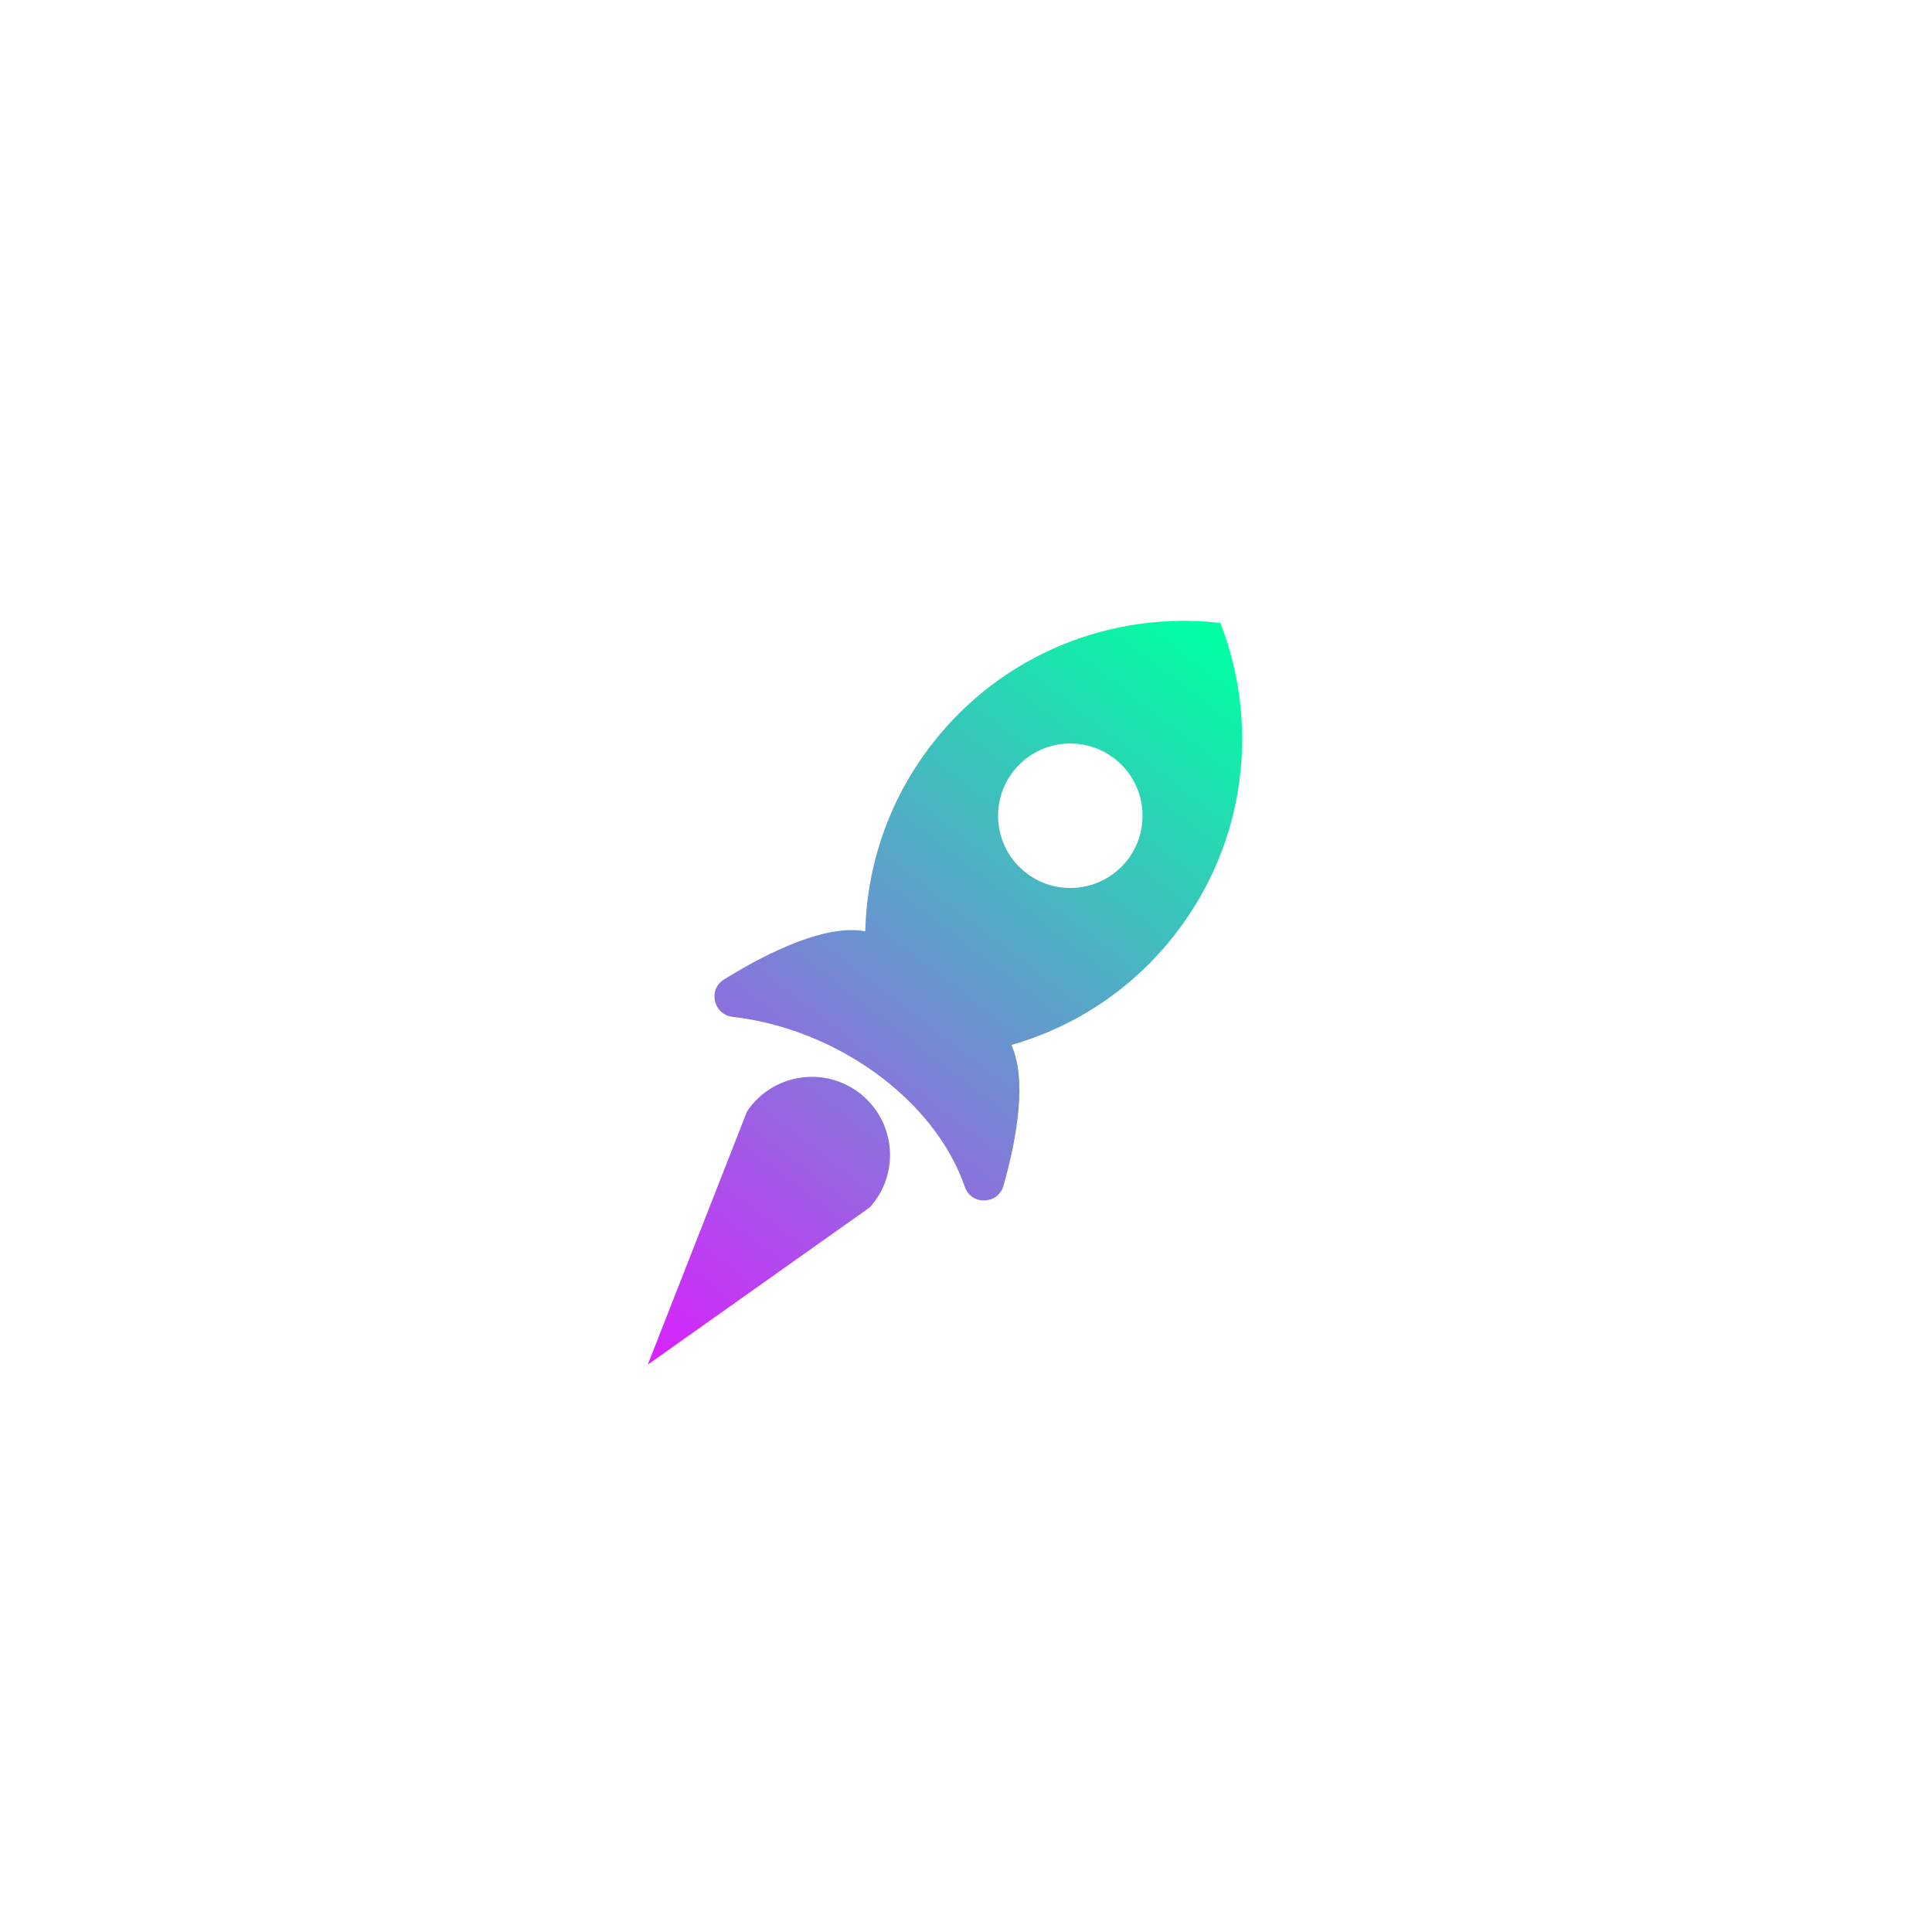
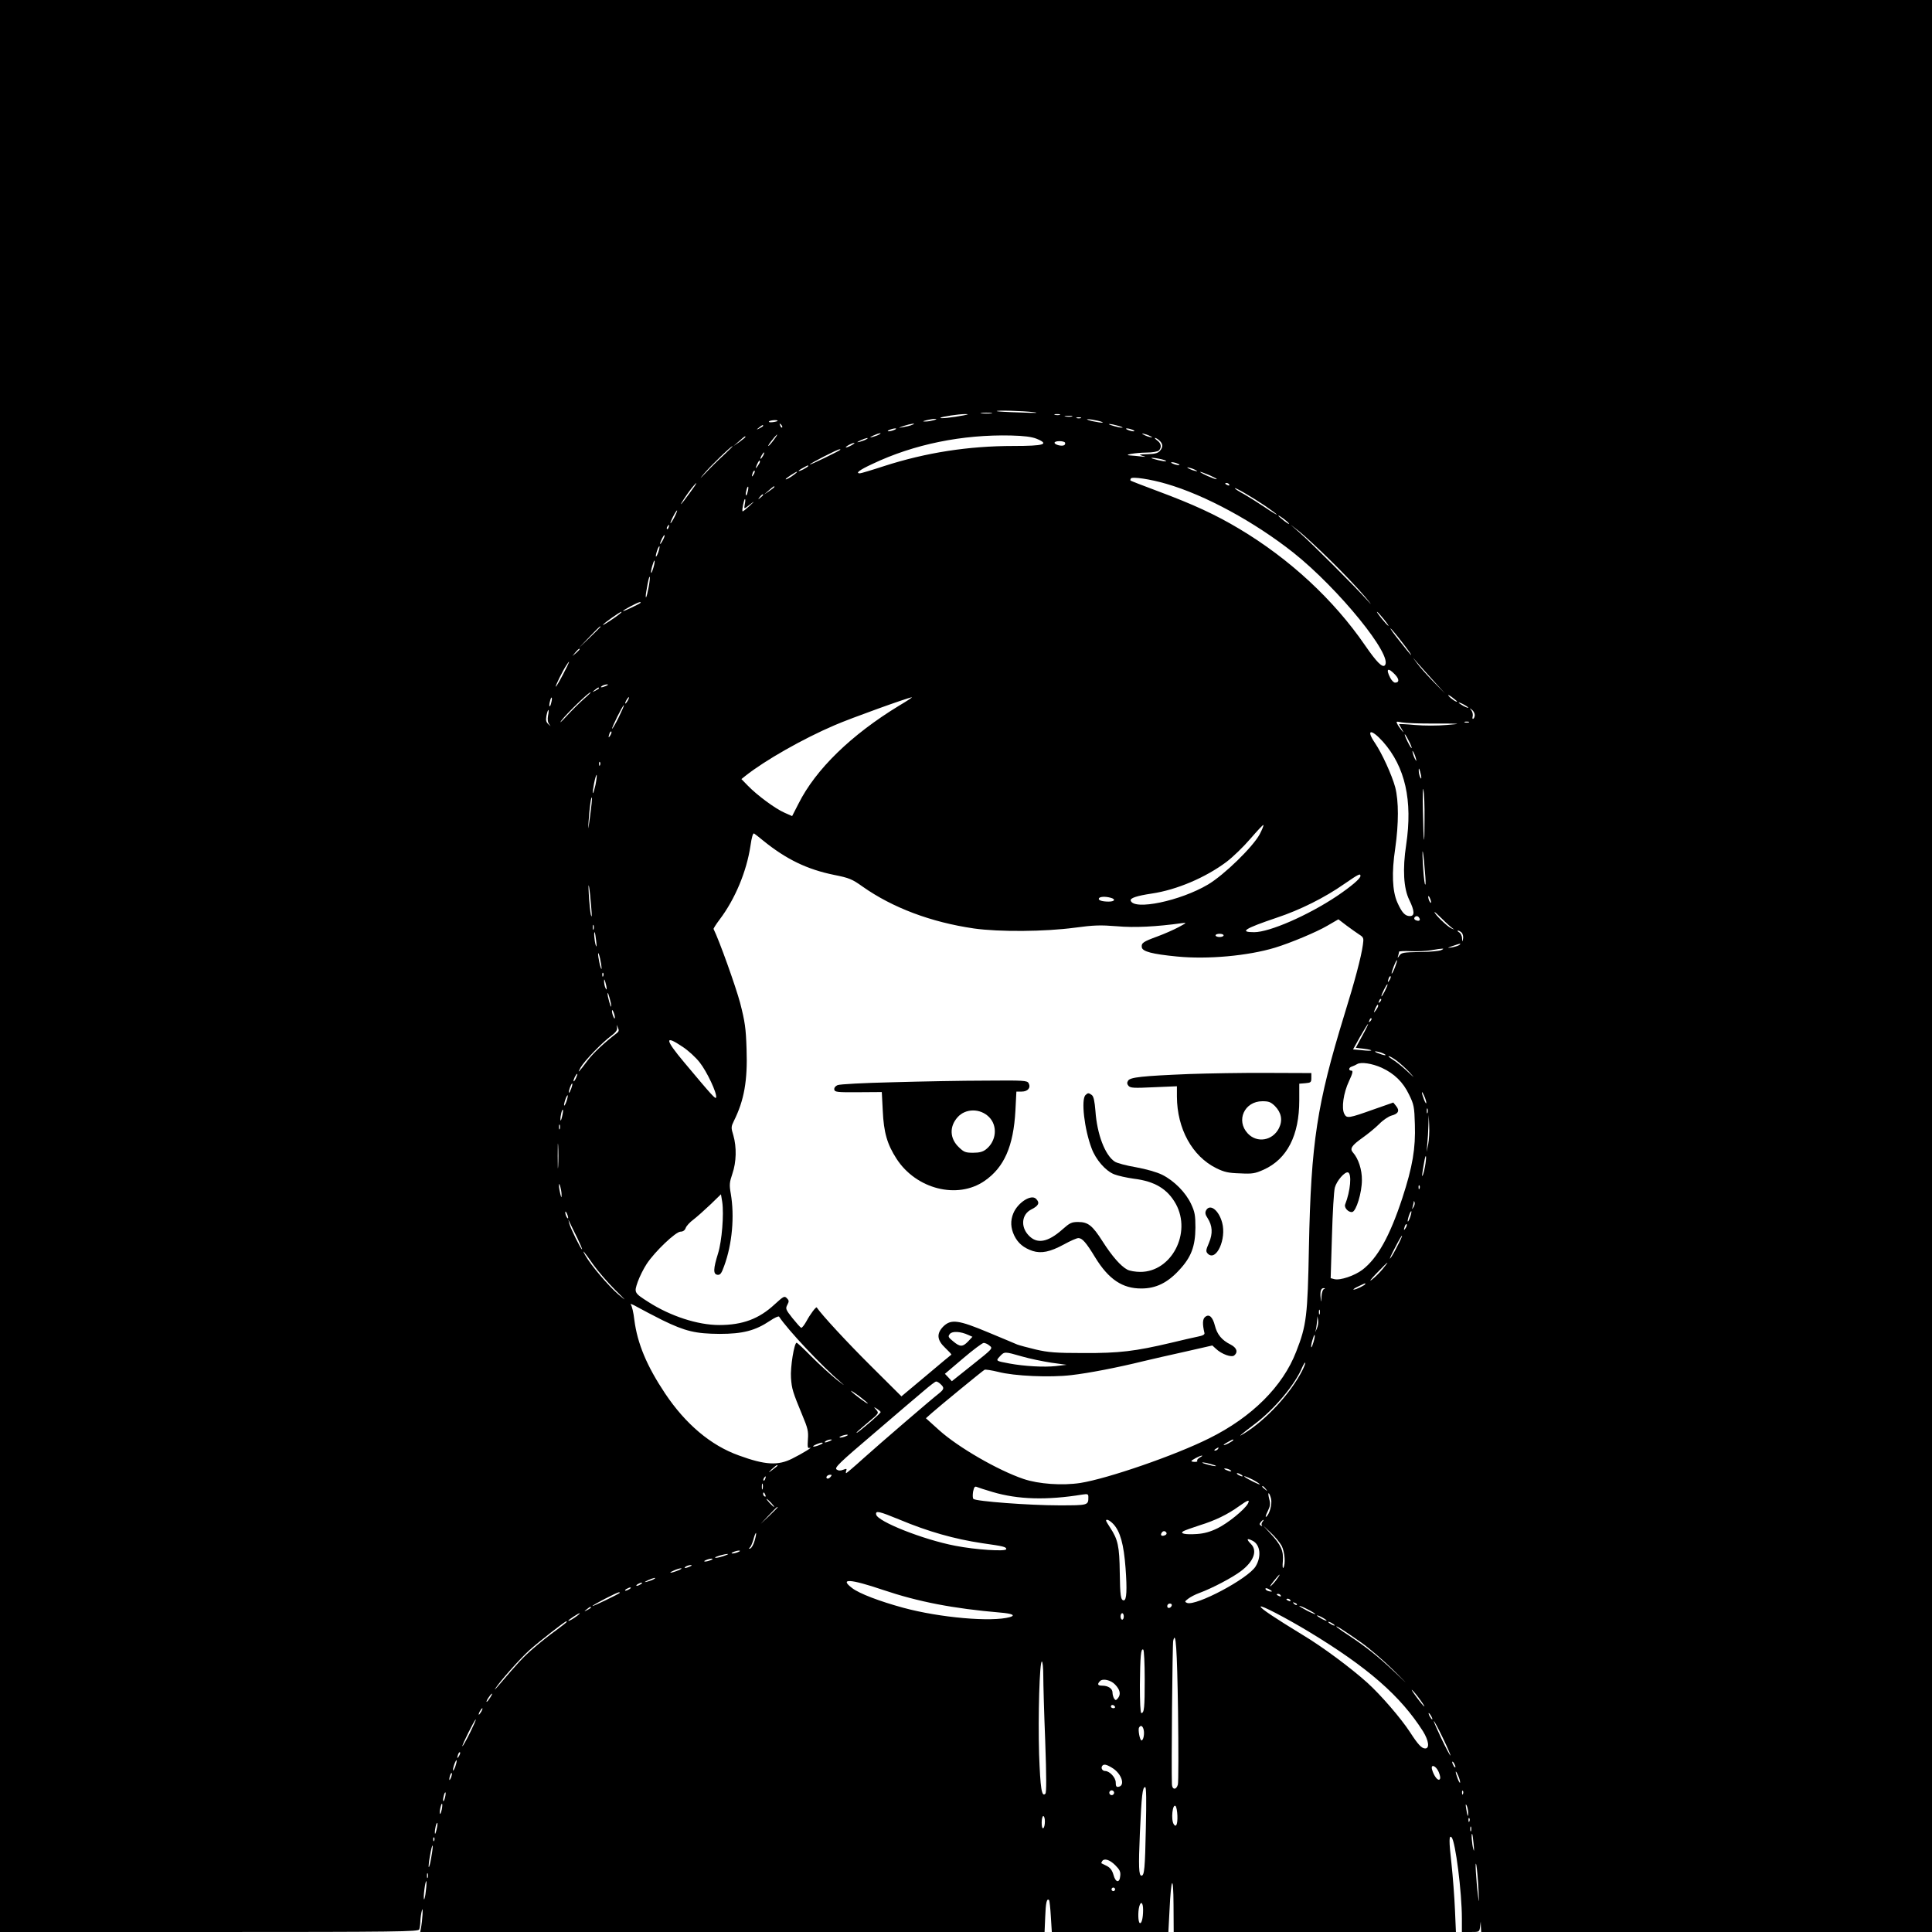
- <svg xmlns="http://www.w3.org/2000/svg" version="1.1" x="0px" y="0px" viewBox="0 0 2000 2000" style="enable-background:new 0 0 2000 2000;" xml:space="preserve">
-   <style type="text/css">
- 	.st0{display:none;}
- 	.st1{display:inline;fill:url(#SVGID_1_);}
- 	.st2{display:inline;}
- 	
- 		.st3{fill:none;stroke:url(#SVGID_00000014615749172193693980000011161341772014066827_);stroke-width:1.411;stroke-miterlimit:10;}
- 	.st4{fill:url(#SVGID_00000003798314756691918060000001754167744284831114_);}
- 	.st5{fill:url(#SVGID_00000008109927806241685650000008104010275636597404_);}
- 	.st6{fill:url(#SVGID_00000081633371762758297160000013633773633773679511_);}
- 	.st7{fill:url(#SVGID_00000139264273955794395050000014538151943743865482_);}
- 	.st8{fill:url(#SVGID_00000176007297070672169320000018380044823546914185_);}
- 	.st9{fill:url(#SVGID_00000145016720554517613910000009522738779629831865_);}
- 	.st10{fill:url(#SVGID_00000149370087424232192530000013314168391508851638_);}
- </style>
-   <g id="Слой_2" class="st0">
-     <rect x="-56.05" y="-28.18" class="st2" width="2141.42" height="2141.42" />
-   </g>
-   <g id="Слой_1">
-     <linearGradient id="SVGID_1_" gradientUnits="userSpaceOnUse" x1="1253.117" y1="653.652" x2="663.808" y2="1420.624">
-       <stop offset="0" style="stop-color:#00FFA3" />
-       <stop offset="1" style="stop-color:#DC1FFF" />
-     </linearGradient>
-     <path style="fill:url(#SVGID_1_);" d="M890.3,1131.93c-35.14-27.51-85.98-21.35-113.5,13.8c-1.09,1.38-2.12,2.8-3.06,4.23   c-0.15,0.21-0.34,0.44-0.45,0.66l-12.67,32.34l-90.05,229.73l201.34-142.63l28.34-20.07c0.19-0.16,0.39-0.41,0.53-0.6   c1.18-1.25,2.3-2.61,3.39-3.99C931.68,1210.25,925.48,1159.46,890.3,1131.93z M1263.31,644.85   c-111.02-12.8-225.82,31.17-299.07,126.12c-44.49,57.7-66.88,125.45-68.52,193.1c-39.73-7.42-98.1,20.01-146.18,49.84   c-17.01,10.53-10.99,36.44,8.89,38.72c105.86,12.17,208.49,84.09,240.41,176.1c6.68,19.26,34.35,18.45,39.94-1.17   c14.84-52.19,24.12-111.31,8.18-145.82c65.38-18.65,125.58-57.63,170.28-115.6C1290.5,871.21,1303.89,748.97,1263.31,644.85z    M1112.69,919.09c-41.22,2.61-76.73-28.69-79.33-69.91c-2.61-41.25,28.69-76.77,69.91-79.36c41.25-2.59,76.75,28.69,79.36,69.94   C1185.23,880.98,1153.93,916.49,1112.69,919.09z" />
+ <svg xmlns="http://www.w3.org/2000/svg" version="1.0" width="1200pt" height="1200pt" viewBox="0 0 1200 1200" preserveAspectRatio="xMidYMid meet">
+   <g transform="translate(0,1200) scale(0.1,-0.1)" fill="#000000" stroke="none">
+     <path d="M0 6000 l0 -6000 1299 0 c1175 0 1299 2 1305 16 3 9 7 32 7 52 1 20 5 51 10 67 8 31 3 -68 -7 -113 l-4 -22 1939 0 1939 0 4 94 c3 88 10 118 24 104 3 -4 8 -49 11 -102 l6 -96 362 0 362 0 7 133 c10 211 24 230 25 35 l1 -168 877 0 876 0 -6 138 c-3 75 -13 206 -22 290 -16 140 -15 176 1 160 24 -24 64 -341 64 -504 l0 -84 54 0 c54 0 55 0 59 33 l4 32 1 -32 2 -33 1400 0 1400 0 0 6000 0 6000 -6000 0 -6000 0 0 -6000z m6420 3440 c40 -5 10 -6 -80 -2 -80 2 -147 6 -149 8 -7 7 161 2 229 -6z m-262 -7 c-15 -2 -42 -2 -60 0 -18 2 -6 4 27 4 33 0 48 -2 33 -4z m-173 -13 c-67 -13 -150 -22 -144 -15 7 7 113 23 154 23 24 0 22 -2 -10 -8z m598 3 c-7 -2 -21 -2 -30 0 -10 3 -4 5 12 5 17 0 24 -2 18 -5z m75 -10 c-10 -2 -28 -2 -40 0 -13 2 -5 4 17 4 22 1 32 -1 23 -4z m55 -10 c-7 -2 -19 -2 -25 0 -7 3 -2 5 12 5 14 0 19 -2 13 -5z m-913 -13 c-14 -4 -36 -8 -50 -8 -22 0 -22 1 5 8 17 4 39 8 50 8 16 0 15 -2 -5 -8z m1045 -11 c24 -10 -48 0 -85 12 -16 6 -10 7 20 3 25 -4 54 -10 65 -15z m-2015 7 c0 -2 -13 -6 -29 -8 -17 -2 -28 -1 -25 4 5 8 54 12 54 4z m28 -41 c-3 -3 -9 2 -12 12 -6 14 -5 15 5 6 7 -7 10 -15 7 -18z m807 16 c-11 -5 -36 -11 -55 -14 -35 -6 -34 -6 5 8 43 14 84 19 50 6z m1300 -12 c14 -6 9 -7 -15 -3 -19 4 -44 11 -55 15 -14 6 -9 7 15 3 19 -4 44 -11 55 -15z m-2225 6 c0 -2 -10 -9 -22 -15 -22 -11 -22 -10 -4 4 21 17 26 19 26 11z m815 -25 c-11 -5 -27 -9 -35 -9 -9 0 -8 4 5 9 11 5 27 9 35 9 9 0 8 -4 -5 -9z m1480 0 c13 -5 14 -9 5 -9 -8 0 -24 4 -35 9 -13 5 -14 9 -5 9 8 0 24 -4 35 -9z m-1575 -29 c-8 -5 -26 -11 -40 -15 -21 -5 -20 -3 5 9 32 15 60 20 35 6z m1690 -13 c10 -6 7 -7 -10 -2 -14 3 -32 11 -40 16 -10 6 -7 7 10 2 14 -3 32 -11 40 -16z m-2346 -23 c-14 -19 -29 -35 -31 -35 -5 0 7 18 36 53 26 31 23 18 -5 -18z m1634 10 c83 -34 48 -45 -143 -45 -280 0 -543 -41 -804 -125 -76 -25 -144 -45 -150 -45 -30 0 -3 21 77 58 258 123 560 184 862 177 79 -2 128 -8 158 -20z m-1808 11 c0 -2 -17 -16 -37 -31 l-38 -26 35 30 c34 31 40 35 40 27z m750 -15 c-8 -5 -26 -11 -40 -15 -21 -5 -20 -3 5 9 32 15 60 20 35 6z m1822 -8 c22 -20 23 -41 1 -65 -12 -13 -32 -18 -77 -19 -51 -1 -56 -3 -31 -10 26 -7 25 -8 -10 -4 -22 3 -51 5 -65 6 -49 3 30 17 101 18 36 0 70 6 77 13 19 19 14 45 -10 62 -12 9 -18 16 -14 16 5 0 18 -7 28 -17z m-587 -12 c3 -5 0 -13 -5 -16 -15 -9 -60 3 -60 15 0 13 57 13 65 1z m-1325 -16 c-14 -8 -29 -14 -35 -14 -5 0 1 6 15 14 14 8 30 14 35 14 6 0 -1 -6 -15 -14z m-793 -60 c-32 -29 -82 -78 -110 -108 -43 -45 -45 -46 -13 -8 39 47 167 170 176 170 3 0 -21 -24 -53 -54z m722 31 c-10 -9 -189 -96 -189 -91 0 6 171 94 184 94 5 1 7 -1 5 -3z m-479 -36 c-6 -11 -13 -20 -16 -20 -2 0 0 9 6 20 6 11 13 20 16 20 2 0 0 -9 -6 -20z m2500 -31 c17 -10 -39 -1 -80 12 -16 6 -10 7 20 3 25 -4 52 -10 60 -15z m-2520 -7 c0 -5 -7 -17 -15 -28 -14 -18 -14 -17 -4 9 12 27 19 34 19 19z m2595 -12 c13 -5 14 -9 5 -9 -8 0 -24 4 -35 9 -13 5 -14 9 -5 9 8 0 24 -4 35 -9z m-2295 -15 c0 -2 -13 -11 -30 -20 -38 -19 -40 -11 -2 9 31 17 32 18 32 11z m2410 -27 c10 -6 7 -7 -10 -2 -14 3 -32 11 -40 16 -10 6 -7 7 10 2 14 -3 32 -11 40 -16z m-2749 -25 c-12 -20 -14 -14 -5 12 4 9 9 14 11 11 3 -2 0 -13 -6 -23z m254 1 c-26 -20 -55 -36 -55 -30 0 5 63 46 70 46 3 -1 -4 -8 -15 -16z m2576 -5 c27 -12 48 -23 46 -25 -2 -3 -28 7 -58 20 -66 31 -57 34 12 5z m-267 -54 c242 -70 547 -236 790 -428 281 -224 623 -644 567 -700 -15 -15 -51 21 -122 124 -195 284 -468 537 -781 724 -147 88 -285 152 -511 236 -89 33 -163 62 -165 64 -2 2 -1 8 2 13 7 13 121 -4 220 -33z m-2960 -57 c-25 -35 -49 -65 -52 -68 -11 -9 30 54 60 93 48 60 42 42 -8 -25z m3351 52 c3 -6 -1 -7 -9 -4 -18 7 -21 14 -7 14 6 0 13 -4 16 -10z m-2991 -44 c-3 -15 -8 -25 -11 -23 -2 3 -1 17 3 31 3 15 8 25 11 23 2 -3 1 -17 -3 -31z m166 30 c0 -3 -15 -14 -32 -26 l-33 -22 30 26 c31 27 35 29 35 22z m3048 -118 c39 -27 72 -51 72 -54 0 -2 -33 17 -72 44 -40 27 -99 64 -130 82 -32 17 -58 34 -58 37 0 8 106 -54 188 -109z m-3118 68 c0 -2 -8 -10 -17 -17 -16 -13 -17 -12 -4 4 13 16 21 21 21 13z m-114 -57 c-5 -29 -4 -30 12 -18 9 7 26 20 38 29 11 8 2 -2 -20 -22 -22 -20 -42 -36 -44 -34 -5 6 9 76 15 76 3 0 3 -14 -1 -31z m-436 -79 c-11 -22 -23 -40 -25 -40 -3 0 4 18 15 40 11 22 23 40 25 40 3 0 -4 -18 -15 -40z m3816 -42 c4 -7 -9 1 -29 16 -20 16 -37 30 -37 33 0 7 58 -36 66 -49z m-3853 -23 c-3 -9 -8 -14 -10 -11 -3 3 -2 9 2 15 9 16 15 13 8 -4z m4110 -205 c76 -74 172 -175 214 -225 41 -49 49 -61 17 -25 -75 84 -342 351 -419 419 l-60 53 55 -43 c30 -24 117 -104 193 -179z m-4147 123 c-8 -15 -15 -25 -16 -21 0 12 23 58 27 54 3 -2 -2 -17 -11 -33z m-27 -72 c-6 -18 -13 -30 -15 -28 -2 2 1 18 7 36 6 18 13 30 15 28 2 -2 -1 -18 -7 -36z m-30 -95 c-6 -21 -12 -36 -14 -34 -3 2 0 21 6 42 6 21 12 36 14 34 3 -2 0 -21 -6 -42z m-30 -122 c-6 -32 -13 -61 -16 -64 -3 -3 -3 13 1 35 12 72 18 96 22 92 2 -2 -1 -30 -7 -63z m-50 -98 c-10 -9 -109 -56 -109 -51 0 6 91 54 104 55 5 0 7 -2 5 -4z m-124 -64 c-27 -24 -116 -82 -110 -73 6 11 106 81 114 81 3 0 1 -4 -4 -8z m4741 -39 c21 -26 33 -44 27 -40 -14 9 -77 87 -70 87 3 0 22 -21 43 -47z m-4866 -46 c0 -1 -30 -32 -67 -67 l-68 -65 65 68 c60 62 70 72 70 64z m4981 -99 c35 -45 59 -79 53 -76 -5 4 -38 44 -73 89 -36 45 -60 79 -54 76 5 -3 39 -43 74 -89z m-5111 -41 c0 -2 -10 -12 -22 -23 l-23 -19 19 23 c18 21 26 27 26 19z m5315 -208 l60 -66 -70 71 c-38 39 -85 91 -103 116 -33 44 -33 44 9 -5 24 -27 71 -80 104 -116z m-5418 52 c-23 -44 -43 -78 -45 -76 -4 3 43 99 66 133 28 43 20 21 -21 -57z m5167 0 c28 -29 28 -51 1 -51 -8 0 -21 13 -30 30 -29 56 -15 67 29 21z m-4899 -71 c-27 -12 -43 -12 -25 0 8 5 22 9 30 9 10 0 8 -3 -5 -9z m-45 -15 c0 -2 -10 -9 -22 -15 -22 -11 -22 -10 -4 4 21 17 26 19 26 11z m-92 -65 c-26 -23 -75 -71 -109 -108 -34 -37 -48 -49 -31 -26 34 44 168 174 180 174 4 0 -14 -18 -40 -40z m5422 -17 c0 -8 -38 17 -51 33 -9 11 -2 9 19 -6 17 -13 32 -25 32 -27z m-5626 -7 c-3 -15 -8 -25 -11 -23 -2 3 -1 17 3 31 3 15 8 25 11 23 2 -3 1 -17 -3 -31z m476 14 c-6 -11 -13 -20 -16 -20 -2 0 0 9 6 20 6 11 13 20 16 20 2 0 0 -9 -6 -20z m1686 -32 c-299 -182 -519 -396 -626 -609 l-40 -78 -47 21 c-56 24 -170 108 -228 168 l-40 41 25 20 c121 96 358 231 555 315 99 43 457 172 479 173 5 1 -30 -23 -78 -51z m3534 -14 c0 -2 -13 2 -30 11 -16 9 -30 18 -30 21 0 2 14 -2 30 -11 17 -9 30 -18 30 -21z m-5277 -59 c-20 -41 -39 -73 -41 -71 -4 5 66 146 73 146 3 0 -12 -34 -32 -75z m5317 14 c0 -10 -4 -20 -9 -23 -5 -4 -7 3 -4 14 3 11 -1 28 -8 38 -13 15 -12 16 4 3 9 -7 17 -22 17 -32z m-5756 -4 c-4 -23 -2 -41 7 -53 12 -16 12 -16 -5 0 -14 13 -17 24 -12 52 4 20 9 36 12 36 3 0 2 -16 -2 -35z m5511 -49 c165 0 167 -1 71 -9 -56 -5 -141 -5 -197 0 -55 5 -99 7 -99 5 0 -1 7 -15 16 -30 15 -25 15 -26 -1 -7 -9 11 -21 28 -26 38 -9 17 -7 17 28 10 21 -4 115 -8 208 -7z m208 7 c-7 -2 -19 -2 -25 0 -7 3 -2 5 12 5 14 0 19 -2 13 -5z m-5332 -80 c-12 -20 -14 -14 -5 12 4 9 9 14 11 11 3 -2 0 -13 -6 -23z m4799 -40 c138 -156 185 -365 144 -640 -23 -151 -16 -271 19 -342 34 -70 35 -101 4 -101 -30 0 -50 22 -78 85 -31 70 -36 184 -13 336 22 155 22 293 0 379 -21 77 -82 210 -125 274 -59 86 -26 92 49 9z m160 6 c12 -23 20 -43 18 -45 -3 -2 -14 17 -26 41 -27 56 -20 60 8 4z m44 -109 c5 -17 4 -20 -2 -10 -5 8 -13 26 -16 40 -5 17 -4 20 2 10 5 -8 13 -26 16 -40z m-5067 -42 c-3 -8 -6 -5 -6 6 -1 11 2 17 5 13 3 -3 4 -12 1 -19z m5101 -78 c0 -9 -3 -7 -8 5 -5 11 -8 29 -8 40 0 16 2 15 8 -5 4 -14 8 -32 8 -40z m-5129 -44 c-7 -31 -14 -54 -16 -52 -3 2 1 30 7 61 6 31 14 55 16 52 2 -2 -1 -29 -7 -61z m5149 -216 c0 -188 -6 -161 -10 55 -2 94 -1 152 3 130 5 -22 8 -105 7 -185z m-5183 20 c-12 -90 -13 -94 -9 -30 6 88 16 159 21 145 1 -6 -4 -57 -12 -115z m4159 -112 c-42 -78 -220 -252 -321 -312 -172 -102 -460 -162 -480 -100 -5 16 38 30 131 44 155 23 333 99 463 196 40 30 107 95 149 144 43 50 79 88 81 86 3 -3 -8 -29 -23 -58z m-3084 -39 c143 -116 273 -179 440 -213 95 -19 112 -26 178 -73 186 -131 424 -221 692 -260 157 -22 439 -20 626 5 119 16 159 17 260 9 110 -10 246 -3 404 19 33 4 32 3 -20 -25 -30 -16 -89 -42 -130 -57 -90 -33 -102 -41 -98 -68 4 -26 64 -42 218 -57 190 -19 442 4 610 55 95 29 258 97 324 136 l69 40 51 -39 c28 -21 64 -46 79 -56 27 -17 28 -22 22 -64 -10 -74 -51 -228 -115 -434 -170 -554 -207 -792 -220 -1442 -8 -429 -15 -487 -79 -650 -83 -216 -276 -408 -541 -539 -212 -106 -630 -250 -800 -277 -111 -17 -259 -7 -353 25 -159 54 -405 196 -524 303 l-82 74 37 33 c45 40 313 260 327 268 6 3 44 -3 85 -13 99 -26 323 -36 455 -20 106 12 287 47 445 86 52 12 170 40 263 60 l167 38 23 -21 c35 -33 96 -55 113 -41 25 21 16 48 -23 68 -54 27 -83 62 -97 117 -14 55 -36 75 -61 54 -16 -13 -17 -45 -4 -99 3 -10 -10 -17 -41 -23 -25 -5 -99 -22 -165 -38 -224 -53 -323 -65 -545 -64 -174 0 -219 4 -297 22 -50 12 -102 26 -115 31 -13 6 -93 39 -179 75 -186 78 -232 84 -280 37 -43 -44 -40 -84 12 -133 23 -22 40 -40 38 -42 -2 -1 -73 -60 -157 -131 l-153 -128 -190 189 c-148 147 -304 316 -336 363 -4 7 -41 -42 -65 -87 -13 -23 -27 -41 -32 -39 -5 2 -29 29 -54 60 -42 53 -44 59 -32 82 12 22 11 28 -3 42 -15 15 -20 12 -76 -39 -97 -90 -199 -128 -344 -128 -133 0 -302 55 -438 142 -91 58 -91 59 -68 126 11 31 36 82 56 112 50 76 180 200 210 200 15 0 27 8 32 23 5 13 26 36 48 52 21 16 68 58 105 93 l66 64 8 -48 c11 -76 -2 -242 -26 -319 -30 -96 -31 -129 -4 -133 17 -2 25 7 42 55 50 136 65 309 41 449 -10 56 -8 70 10 124 25 72 27 165 6 238 -15 48 -14 54 3 89 64 128 86 251 79 447 -4 130 -10 170 -40 287 -27 101 -129 387 -165 459 -1 3 16 30 38 59 96 127 167 298 191 456 8 56 16 82 23 78 6 -4 31 -23 56 -44z m4113 -224 c3 -39 2 -59 -3 -45 -4 14 -10 77 -13 140 -6 119 5 56 16 -95z m-403 4 c0 -16 -58 -65 -145 -124 -181 -121 -420 -225 -515 -225 -95 0 -61 22 140 90 145 48 299 125 420 210 89 61 100 67 100 49z m-4777 -204 c4 -45 3 -58 -3 -37 -4 18 -10 77 -13 130 -6 107 6 39 16 -93z m5216 40 c0 -5 -4 -3 -9 5 -5 8 -9 22 -9 30 0 16 17 -16 18 -35z m-1991 29 c34 -9 26 -24 -12 -24 -42 0 -68 9 -60 21 6 10 39 12 72 3z m2127 -192 c11 -7 6 -6 -11 2 -27 13 -104 88 -104 101 0 3 21 -16 48 -43 26 -26 56 -53 67 -60z m-210 67 c10 -15 -1 -23 -20 -15 -9 3 -13 10 -10 16 8 13 22 13 30 -1z m-5128 -71 c-3 -7 -5 -2 -5 12 0 14 2 19 5 13 2 -7 2 -19 0 -25z m5393 -22 c6 -8 10 -25 7 -38 -4 -21 -4 -20 -6 4 0 15 -9 32 -18 37 -10 6 -13 11 -7 11 6 0 17 -7 24 -14z m-5377 -51 c4 -34 3 -42 -3 -25 -8 25 -13 87 -6 79 2 -2 6 -26 9 -54z m3897 35 c0 -5 -11 -10 -25 -10 -14 0 -25 5 -25 10 0 6 11 10 25 10 14 0 25 -4 25 -10z m1465 -59 c-6 -5 -26 -11 -45 -15 -35 -5 -35 -5 5 9 50 17 51 17 40 6z m-115 -33 c-14 -5 -74 -11 -135 -11 -98 -2 -111 -4 -123 -22 -11 -17 -13 -17 -8 -2 3 10 6 22 6 26 0 3 33 5 73 3 39 -2 97 1 127 6 73 13 90 13 60 0z m-5216 -88 c4 -30 3 -36 -3 -20 -12 37 -22 109 -12 85 5 -11 11 -40 15 -65z m4930 -19 c-9 -23 -18 -40 -20 -38 -2 2 4 22 13 45 9 23 18 40 20 38 2 -2 -4 -22 -13 -45z m-4917 -53 c-3 -8 -6 -5 -6 6 -1 11 2 17 5 13 3 -3 4 -12 1 -19z m4884 -25 c-12 -20 -14 -14 -5 12 4 9 9 14 11 11 3 -2 0 -13 -6 -23z m-4863 -53 c0 -9 -3 -7 -8 5 -5 11 -8 29 -8 40 0 16 2 15 8 -5 4 -14 8 -32 8 -40z m4833 -17 c-11 -21 -20 -35 -21 -31 0 12 33 78 38 74 2 -2 -6 -21 -17 -43z m-4807 -73 c4 -24 3 -29 -3 -15 -4 11 -11 36 -15 55 -4 24 -3 29 3 15 4 -11 11 -36 15 -55z m4777 7 c-10 -9 -11 -8 -5 6 3 10 9 15 12 12 3 -3 0 -11 -7 -18z m-11 -25 c0 -5 -7 -17 -15 -28 -14 -18 -14 -17 -4 9 12 27 19 34 19 19z m-4741 -72 c0 -9 -4 -8 -9 5 -5 11 -9 27 -9 35 0 9 4 8 9 -5 5 -11 9 -27 9 -35z m4692 -23 c-10 -9 -11 -8 -5 6 3 10 9 15 12 12 3 -3 0 -11 -7 -18z m-50 -91 l-40 -74 51 -6 c67 -9 57 -17 -13 -9 l-55 5 44 79 c25 44 47 79 49 79 3 0 -13 -33 -36 -74z m-4630 17 c-76 -58 -147 -124 -182 -171 -56 -75 -66 -84 -43 -43 23 41 134 156 190 197 27 20 39 36 37 49 l-3 20 9 -20 c7 -15 4 -23 -8 -32z m409 -85 c34 -22 82 -66 106 -97 45 -57 108 -191 102 -217 -3 -14 -23 8 -198 217 -121 144 -124 174 -10 97z m4365 -49 c5 -5 -6 -4 -25 2 -45 15 -54 24 -15 15 17 -4 34 -12 40 -17z m71 -38 c21 -16 57 -48 79 -72 35 -39 34 -38 -15 8 -30 28 -71 61 -90 72 -19 12 -30 21 -24 21 6 0 29 -13 50 -29z m-94 -43 c78 -36 133 -89 170 -167 30 -61 33 -76 36 -184 5 -150 -14 -263 -78 -459 -78 -237 -154 -373 -248 -445 -49 -37 -138 -67 -174 -58 l-23 6 8 262 c4 144 12 280 18 301 12 43 62 100 82 94 24 -9 15 -115 -18 -199 -8 -20 21 -51 44 -47 25 5 60 121 60 198 1 65 -22 134 -55 171 -22 24 -9 44 60 93 34 24 80 62 103 85 23 24 58 47 76 52 43 11 52 31 28 60 l-17 21 -120 -42 c-157 -56 -169 -58 -184 -29 -19 35 -6 130 29 204 23 49 26 65 15 65 -20 0 -18 20 4 26 9 3 24 10 32 15 24 14 92 4 152 -23z m-5004 -63 c-6 -14 -13 -23 -15 -21 -5 5 15 46 22 46 3 0 -1 -11 -7 -25z m-30 -66 c-6 -16 -12 -28 -14 -26 -5 5 13 57 20 57 3 0 0 -14 -6 -31z m5311 -89 c0 -8 -7 1 -14 20 -18 46 -17 64 0 25 8 -16 14 -37 14 -45z m-5340 11 c-6 -18 -13 -30 -15 -28 -2 2 1 18 7 36 6 18 13 30 15 28 2 -2 -1 -18 -7 -36z m5348 -73 c-3 -7 -5 -2 -5 12 0 14 2 19 5 13 2 -7 2 -19 0 -25z m-5376 -24 c-5 -21 -9 -30 -10 -19 -1 24 10 67 15 62 3 -2 0 -22 -5 -43z m5380 -170 l-10 -49 4 49 c3 27 6 79 7 115 l2 66 3 -66 c2 -37 -1 -89 -6 -115z m-5394 94 c-3 -7 -5 -2 -5 12 0 14 2 19 5 13 2 -7 2 -19 0 -25z m-10 -230 c-2 -35 -3 -7 -3 62 0 69 1 97 3 63 2 -35 2 -91 0 -125z m5387 15 c-4 -27 -11 -57 -15 -68 -9 -21 -9 -12 7 78 9 54 16 45 8 -10z m-5366 -193 c0 -22 -1 -22 -8 5 -4 17 -8 39 -8 50 0 16 2 15 8 -5 4 -14 8 -36 8 -50z m5329 38 c-3 -8 -6 -5 -6 6 -1 11 2 17 5 13 3 -3 4 -12 1 -19z m-37 -115 c-11 -17 -11 -17 -6 0 3 10 6 24 7 30 0 9 2 9 5 0 3 -7 0 -20 -6 -30z m-5251 -68 c0 -5 -4 -3 -9 5 -5 8 -9 22 -9 30 0 16 17 -16 18 -35z m5230 6 c-6 -18 -13 -30 -15 -28 -2 2 1 18 7 36 6 18 13 30 15 28 2 -2 -1 -18 -7 -36z m-5172 -133 c18 -38 31 -68 28 -68 -7 0 -71 130 -79 160 l-6 25 12 -25 c6 -14 27 -55 45 -92z m5144 65 c-12 -20 -14 -14 -5 12 4 9 9 14 11 11 3 -2 0 -13 -6 -23z m-50 -109 c-16 -33 -36 -68 -45 -79 -9 -11 3 17 27 62 23 45 43 80 45 78 2 -2 -10 -29 -27 -61z m-4996 -119 c27 -38 87 -108 134 -155 73 -72 77 -76 23 -31 -63 54 -171 181 -206 243 -27 47 -8 25 49 -57z m4903 -27 c-19 -23 -49 -53 -68 -67 -19 -14 -5 4 31 41 74 77 86 86 37 26z m-108 -93 c0 -7 -57 -35 -72 -35 -7 0 5 9 27 19 48 23 45 22 45 16z m-257 -32 c-7 -2 -14 -23 -15 -46 -1 -39 -2 -39 -5 -9 -5 41 2 62 19 61 10 0 10 -2 1 -6z m-4108 -193 c142 -69 205 -84 355 -85 143 0 221 20 312 81 28 19 54 31 57 26 54 -82 266 -308 386 -410 28 -24 16 -16 -25 16 -41 33 -113 99 -160 146 -46 47 -88 86 -92 86 -15 0 -40 -153 -35 -219 5 -68 10 -85 72 -235 32 -76 37 -97 33 -146 -3 -49 -2 -57 11 -53 25 8 -43 -34 -109 -67 -88 -44 -167 -40 -331 20 -174 62 -331 195 -458 385 -114 171 -172 310 -191 457 -5 45 -15 87 -22 95 -7 8 13 1 42 -16 30 -17 100 -53 155 -81z m4082 38 c-3 -7 -5 -2 -5 12 0 14 2 19 5 13 2 -7 2 -19 0 -25z m-17 -88 l-11 -25 6 25 c2 14 5 36 6 50 l2 25 4 -25 c2 -14 -1 -37 -7 -50z m-2165 -42 l25 -11 -27 -29 c-34 -35 -50 -35 -93 1 -31 25 -33 30 -20 46 15 18 66 16 115 -7z m2144 -42 c-6 -21 -12 -36 -14 -34 -3 2 0 21 6 42 6 21 12 36 14 34 3 -2 0 -21 -6 -42z m-2013 -24 c22 -17 21 -18 -106 -119 l-128 -102 -21 23 -22 23 113 96 c62 53 120 96 128 96 8 0 25 -7 36 -17z m201 -67 c48 -14 131 -31 183 -39 l95 -13 -68 -8 c-72 -8 -195 -1 -287 16 -86 16 -86 16 -60 44 29 31 29 31 137 0z m1742 -87 c-73 -143 -226 -309 -364 -393 -43 -27 -21 -8 67 59 123 92 253 247 297 355 8 17 16 30 18 27 2 -2 -6 -24 -18 -48z m-2247 -85 c24 -22 23 -31 -9 -57 -48 -37 -364 -309 -470 -404 -56 -51 -105 -92 -107 -92 -3 0 -3 7 0 15 5 13 2 14 -19 6 -17 -7 -30 -6 -41 2 -14 11 17 41 231 223 136 117 277 237 313 267 36 31 69 56 74 56 5 1 18 -6 28 -16z m-452 -120 c0 -7 -89 59 -103 76 -7 8 14 -5 46 -28 31 -24 57 -45 57 -48z m80 -54 c0 -3 -26 -28 -57 -55 -73 -62 -93 -78 -93 -72 0 2 32 30 70 62 69 57 70 59 53 79 -18 19 -17 20 5 6 12 -8 22 -17 22 -20z m-215 -149 c-11 -5 -27 -9 -35 -9 -9 0 -8 4 5 9 11 5 27 9 35 9 9 0 8 -4 -5 -9z m-100 -30 c-27 -12 -43 -12 -25 0 8 5 22 9 30 9 10 0 8 -3 -5 -9z m2505 5 c0 -2 -13 -11 -30 -20 -38 -19 -40 -11 -2 9 31 17 32 18 32 11z m-2550 -19 c0 -2 -13 -9 -30 -15 -35 -12 -41 -5 -7 9 25 10 37 12 37 6z m2455 -36 c-3 -5 -12 -10 -18 -10 -7 0 -6 4 3 10 19 12 23 12 15 0z m-113 -53 c-12 -7 -19 -16 -16 -20 4 -4 -2 -7 -14 -7 -12 0 -22 2 -22 5 0 6 53 34 65 34 6 0 0 -5 -13 -12z m93 -48 c14 -6 9 -7 -15 -3 -19 4 -44 11 -55 15 -14 6 -9 7 15 3 19 -4 44 -11 55 -15z m-2720 -7 c-53 -42 -60 -46 -33 -19 16 15 31 27 35 27 4 0 3 -3 -2 -8z m2815 -22 c18 -12 2 -12 -25 0 -13 6 -15 9 -5 9 8 0 22 -4 30 -9z m70 -30 c8 -5 11 -10 5 -10 -5 0 -17 5 -25 10 -8 5 -10 10 -5 10 6 0 17 -5 25 -10z m-2552 -14 c-7 -8 -16 -12 -21 -9 -11 7 2 23 19 23 12 0 12 -2 2 -14z m-405 -11 c-3 -9 -8 -14 -10 -11 -3 3 -2 9 2 15 9 16 15 13 8 -4z m3027 -5 c21 -11 41 -24 45 -29 4 -8 -77 32 -94 46 -13 10 15 0 49 -17z m-3043 -57 c-3 -10 -5 -4 -5 12 0 17 2 24 5 18 2 -7 2 -21 0 -30z m1428 -20 c158 -47 337 -52 558 -16 33 5 37 3 37 -15 0 -52 0 -52 -184 -52 -182 0 -515 25 -530 40 -5 5 -5 25 -2 45 6 29 11 35 24 29 9 -4 53 -18 97 -31z m1696 20 c13 -16 12 -17 -3 -4 -10 7 -18 15 -18 17 0 8 8 3 21 -13z m-3107 -39 c3 -8 2 -12 -4 -9 -6 3 -10 10 -10 16 0 14 7 11 14 -7z m3141 -24 c7 -33 -9 -92 -29 -110 -8 -6 -5 7 7 31 17 35 19 48 10 80 -5 21 -7 36 -2 34 4 -3 10 -19 14 -35z m-3105 -25 c13 -14 21 -25 18 -25 -2 0 -15 11 -28 25 -13 14 -21 25 -18 25 2 0 15 -11 28 -25z m2961 -4 c-20 -37 -123 -121 -188 -153 -47 -23 -84 -33 -129 -36 -73 -5 -110 3 -83 18 9 5 54 21 100 36 97 30 173 67 244 118 56 40 70 45 56 17z m-2921 -24 c0 -1 -24 -25 -52 -52 l-53 -50 50 53 c46 48 55 57 55 49z m758 -76 c177 -74 339 -120 512 -146 135 -19 150 -23 150 -37 0 -16 -190 -4 -317 21 -199 38 -483 151 -491 194 -5 26 17 21 146 -32z m1327 -27 c43 -46 65 -126 76 -273 10 -134 7 -201 -11 -201 -19 0 -23 29 -25 174 -2 161 -11 204 -60 278 -14 21 -25 40 -25 43 0 13 23 2 45 -21z m926 13 c-6 -8 -7 -18 -3 -22 4 -5 1 -5 -6 -1 -10 6 -10 11 -1 22 6 8 14 14 16 14 3 0 0 -6 -6 -13z m120 -149 c19 -38 25 -113 10 -136 -4 -7 -6 11 -3 41 5 65 -11 101 -77 172 l-46 50 48 -45 c27 -25 57 -62 68 -82z m-716 82 c3 -6 -1 -13 -10 -16 -19 -8 -30 0 -20 15 8 14 22 14 30 1z m-2558 -50 c-7 -24 -19 -45 -27 -48 -10 -2 -11 -1 -4 5 7 4 17 28 24 52 6 23 13 41 16 39 2 -3 -2 -24 -9 -48z m3095 -1 c46 -25 54 -97 17 -158 -46 -76 -370 -248 -426 -227 -16 7 -15 9 7 26 14 11 45 27 70 36 81 30 204 95 257 135 80 60 105 127 63 169 -31 31 -26 39 12 19z m-3197 -69 c-11 -5 -27 -9 -35 -9 -9 0 -8 4 5 9 11 5 27 9 35 9 9 0 8 -4 -5 -9z m-94 -26 c-25 -8 -47 -12 -49 -9 -5 5 56 23 78 23 8 0 -5 -6 -29 -14z m-76 -24 c-11 -5 -27 -9 -35 -9 -9 0 -8 4 5 9 11 5 27 9 35 9 9 0 8 -4 -5 -9z m-130 -40 c-27 -12 -43 -12 -25 0 8 5 22 9 30 9 10 0 8 -3 -5 -9z m-75 -25 c-46 -18 -64 -17 -25 0 17 8 37 14 45 14 8 0 -1 -7 -20 -14z m3721 -53 c-11 -16 -28 -35 -38 -43 -9 -8 -2 5 17 29 38 48 52 57 21 14z m-3871 -1 c-8 -5 -26 -11 -40 -15 -21 -5 -20 -3 5 9 32 15 60 20 35 6z m1424 -66 c219 -74 436 -116 729 -141 74 -6 97 -17 60 -28 -112 -32 -435 -4 -663 58 -147 40 -273 88 -317 122 -82 62 -13 58 191 -11z m-1504 35 c-8 -5 -19 -10 -25 -10 -5 0 -3 5 5 10 8 5 20 10 25 10 6 0 3 -5 -5 -10z m-70 -30 c-8 -5 -19 -10 -25 -10 -5 0 -3 5 5 10 8 5 20 10 25 10 6 0 3 -5 -5 -10z m3990 -14 c0 -2 -9 -2 -20 1 -11 3 -20 9 -20 15 0 5 9 4 20 -2 11 -6 20 -12 20 -14z m-4051 -10 c-10 -9 -169 -86 -169 -81 0 6 151 84 164 85 5 0 7 -2 5 -4z m4106 -16 c3 -6 -1 -7 -9 -4 -18 7 -21 14 -7 14 6 0 13 -4 16 -10z m60 -30 c3 -6 -1 -7 -9 -4 -18 7 -21 14 -7 14 6 0 13 -4 16 -10z m40 -28 c-3 -3 -11 0 -18 7 -9 10 -8 11 6 5 10 -3 15 -9 12 -12z m-777 -4 c-6 -18 -28 -21 -28 -4 0 9 7 16 16 16 9 0 14 -5 12 -12z m852 -163 c367 -222 569 -399 709 -619 35 -57 42 -106 13 -106 -22 0 -45 25 -94 101 -56 86 -181 231 -265 307 -102 92 -281 225 -400 296 -175 107 -263 165 -263 177 0 12 159 -71 300 -156z m40 110 c0 -3 -22 6 -50 20 -27 14 -50 28 -50 30 0 3 23 -6 50 -20 28 -14 50 -28 50 -30z m-4500 40 c0 -2 -10 -9 -22 -15 -22 -11 -22 -10 -4 4 21 17 26 19 26 11z m-85 -51 c-26 -20 -55 -36 -55 -30 0 5 63 46 70 46 3 -1 -4 -8 -15 -16z m3395 -4 c0 -11 -4 -20 -10 -20 -5 0 -10 9 -10 20 0 11 5 20 10 20 6 0 10 -9 10 -20z m1260 -26 c0 -2 -13 2 -30 11 -16 9 -30 18 -30 21 0 2 14 -2 30 -11 17 -9 30 -18 30 -21z m-4720 -8 c0 -2 -30 -26 -67 -53 -38 -27 -101 -77 -140 -111 -64 -55 -95 -89 -218 -233 -16 -19 -26 -28 -20 -19 29 46 154 187 214 241 58 52 220 179 229 179 1 0 2 -2 2 -4z m4770 -22 c0 -2 -9 0 -20 6 -11 6 -20 13 -20 16 0 2 9 0 20 -6 11 -6 20 -13 20 -16z m165 -106 c49 -35 137 -110 196 -168 103 -102 103 -103 10 -14 -102 96 -172 152 -288 229 -40 26 -73 50 -73 52 0 7 49 -25 155 -99z m-1138 -426 c3 -236 3 -441 -1 -456 -9 -35 -36 -34 -37 2 -4 88 3 871 8 891 16 68 24 -45 30 -437z m-207 198 c0 -177 -3 -210 -21 -210 -6 0 -9 71 -9 173 2 181 6 230 21 221 5 -3 9 -86 9 -184z m-630 23 c0 -49 5 -231 12 -406 8 -227 8 -321 1 -328 -23 -23 -31 31 -39 246 -7 237 3 575 17 575 5 0 9 -39 9 -87z m446 -56 c30 -31 37 -59 19 -83 -13 -16 -16 -17 -25 -4 -5 8 -10 25 -10 37 0 25 -27 43 -64 43 -28 0 -33 9 -13 29 17 17 67 6 93 -22z m1893 -92 c47 -65 31 -56 -20 13 -23 31 -36 52 -28 45 8 -7 30 -33 48 -58z m-5775 10 c-9 -14 -18 -25 -21 -25 -5 0 5 18 20 38 17 22 18 13 1 -13z m3881 -55 c3 -5 -1 -10 -9 -10 -9 0 -16 5 -16 10 0 6 4 10 9 10 6 0 13 -4 16 -10z m-3935 -30 c-6 -11 -13 -20 -16 -20 -2 0 0 9 6 20 6 11 13 20 16 20 2 0 0 -9 -6 -20z m5900 -30 c6 -11 8 -20 6 -20 -3 0 -10 9 -16 20 -6 11 -8 20 -6 20 3 0 10 -9 16 -20z m-5972 -105 c-23 -46 -44 -83 -46 -81 -4 5 76 166 83 166 3 0 -14 -38 -37 -85z m6044 -30 c28 -58 49 -107 47 -109 -2 -2 -27 45 -56 105 -28 60 -50 109 -47 109 3 0 28 -47 56 -105z m-1859 53 c7 -26 -1 -68 -13 -68 -10 0 -23 67 -15 80 10 17 22 11 28 -12z m-4252 -165 c-12 -20 -14 -14 -5 12 4 9 9 14 11 11 3 -2 0 -13 -6 -23z m-22 -62 c-6 -18 -13 -30 -15 -28 -2 2 1 18 7 36 6 18 13 30 15 28 2 -2 -1 -18 -7 -36z m6211 -6 c0 -5 -5 -3 -10 5 -5 8 -10 20 -10 25 0 6 5 3 10 -5 5 -8 10 -19 10 -25z m-2133 -5 c59 -35 84 -110 41 -118 -14 -3 -18 3 -18 27 0 30 -38 71 -66 71 -16 0 -27 17 -19 30 9 15 26 12 62 -10z m2029 -26 c10 -24 12 -40 6 -46 -11 -11 -35 20 -47 60 -11 38 24 26 41 -14z m133 -64 c0 -8 -7 1 -14 20 -18 46 -17 64 0 25 8 -16 14 -37 14 -45z m-6268 29 c-5 -13 -10 -19 -10 -12 -1 15 10 45 15 40 3 -2 0 -15 -5 -28z m4316 -316 c-5 -246 -9 -293 -27 -293 -17 0 -19 55 -10 265 11 237 16 285 33 285 7 0 8 -82 4 -257z m-197 222 c0 -8 -7 -15 -15 -15 -8 0 -15 7 -15 15 0 8 7 15 15 15 8 0 15 -7 15 -15z m2167 -7 c-3 -8 -6 -5 -6 6 -1 11 2 17 5 13 3 -3 4 -12 1 -19z m-6323 -22 c-3 -15 -8 -25 -11 -23 -2 3 -1 17 3 31 3 15 8 25 11 23 2 -3 1 -17 -3 -31z m-20 -75 c-4 -17 -9 -30 -11 -27 -3 2 -2 19 2 36 9 41 17 33 9 -9z m6375 -20 c1 -35 -5 -22 -12 24 -5 28 -4 34 3 20 5 -11 9 -31 9 -44z m-1806 -18 c2 -54 -8 -77 -23 -53 -18 28 -7 131 12 112 5 -5 10 -32 11 -59z m-823 -37 c0 -19 -4 -38 -10 -41 -6 -4 -10 10 -10 34 0 23 5 41 10 41 6 0 10 -15 10 -34z m2637 2 c-3 -8 -6 -5 -6 6 -1 11 2 17 5 13 3 -3 4 -12 1 -19z m-6416 -54 c-5 -21 -9 -30 -10 -19 -1 24 10 67 15 62 3 -2 0 -22 -5 -43z m6426 -6 c-3 -7 -5 -2 -5 12 0 14 2 19 5 13 2 -7 2 -19 0 -25z m16 -83 c4 -39 3 -50 -2 -30 -9 31 -14 102 -7 94 2 -2 6 -31 9 -64z m-6456 23 c-3 -8 -6 -5 -6 6 -1 11 2 17 5 13 3 -3 4 -12 1 -19z m-18 -102 c-6 -37 -13 -65 -16 -63 -2 3 1 35 8 71 6 37 13 65 16 63 2 -3 -1 -35 -8 -71z m4248 -51 c28 -28 34 -41 31 -67 -4 -46 -29 -42 -42 7 -8 28 -20 44 -41 55 -17 8 -32 16 -34 17 -1 1 0 6 4 12 12 21 47 11 82 -24z m2256 -150 c4 -79 3 -92 -2 -45 -13 102 -21 242 -11 195 4 -22 10 -89 13 -150z m-6526 73 c-3 -7 -5 -2 -5 12 0 14 2 19 5 13 2 -7 2 -19 0 -25z m-12 -83 c-3 -31 -9 -55 -11 -52 -3 2 -2 30 2 61 4 31 9 54 12 52 2 -3 1 -30 -3 -61z m4279 4 c-3 -5 -10 -7 -15 -3 -5 3 -7 10 -3 15 3 5 10 7 15 3 5 -3 7 -10 3 -15z m176 -121 c0 -54 -10 -89 -21 -82 -10 6 -12 68 -3 102 10 37 24 25 24 -20z" />
+     <path d="M7385 5329 c-291 -12 -365 -20 -378 -41 -8 -12 -7 -21 2 -32 12 -14 33 -15 157 -9 l144 6 0 -64 c1 -200 95 -371 245 -445 49 -24 75 -30 147 -32 77 -4 93 -1 147 23 146 66 221 213 221 431 l0 103 38 3 c34 3 37 6 37 33 l0 30 -275 1 c-151 1 -369 -3 -485 -7z m534 -199 c40 -41 49 -88 25 -137 -39 -78 -136 -95 -194 -33 -75 80 -21 200 91 200 40 0 52 -5 78 -30z" />
+     <path d="M5545 5278 c-176 -4 -330 -12 -343 -18 -14 -6 -22 -17 -20 -28 3 -15 18 -17 149 -16 l146 1 6 -116 c6 -134 27 -208 86 -299 122 -188 378 -253 546 -137 122 84 180 215 192 438 l6 117 33 0 c38 0 58 24 43 52 -9 17 -30 18 -267 16 -141 0 -401 -5 -577 -10z m598 -216 c55 -55 46 -150 -19 -201 -19 -15 -41 -21 -80 -21 -46 0 -57 4 -87 33 -58 54 -62 129 -9 188 49 55 140 56 195 1z" />
+     <path d="M6742 5198 c-28 -28 -7 -211 38 -330 26 -71 87 -141 141 -162 23 -9 77 -21 120 -27 132 -16 211 -64 263 -158 98 -181 -28 -421 -221 -421 -30 0 -66 6 -81 14 -41 22 -94 82 -154 176 -63 99 -90 120 -152 120 -40 0 -52 -6 -97 -46 -91 -81 -159 -93 -211 -36 -50 53 -42 129 16 159 48 24 56 42 31 67 -30 30 -113 -23 -141 -90 -19 -46 -17 -91 6 -139 23 -47 58 -76 114 -95 54 -17 108 -6 193 40 40 22 80 40 91 40 24 0 48 -27 105 -121 83 -135 169 -193 287 -192 89 0 161 35 233 113 76 81 101 148 102 265 0 77 -4 98 -27 147 -33 71 -105 144 -179 181 -34 17 -98 35 -163 47 -60 10 -119 26 -132 35 -60 39 -110 169 -120 314 -5 61 -11 90 -22 99 -20 15 -25 15 -40 0z" />
+     <path d="M7491 4482 c-7 -14 -5 -26 9 -47 31 -48 34 -96 9 -155 -20 -46 -20 -53 -7 -67 52 -51 117 91 89 193 -21 78 -76 120 -100 76z" />
  </g>
</svg>
